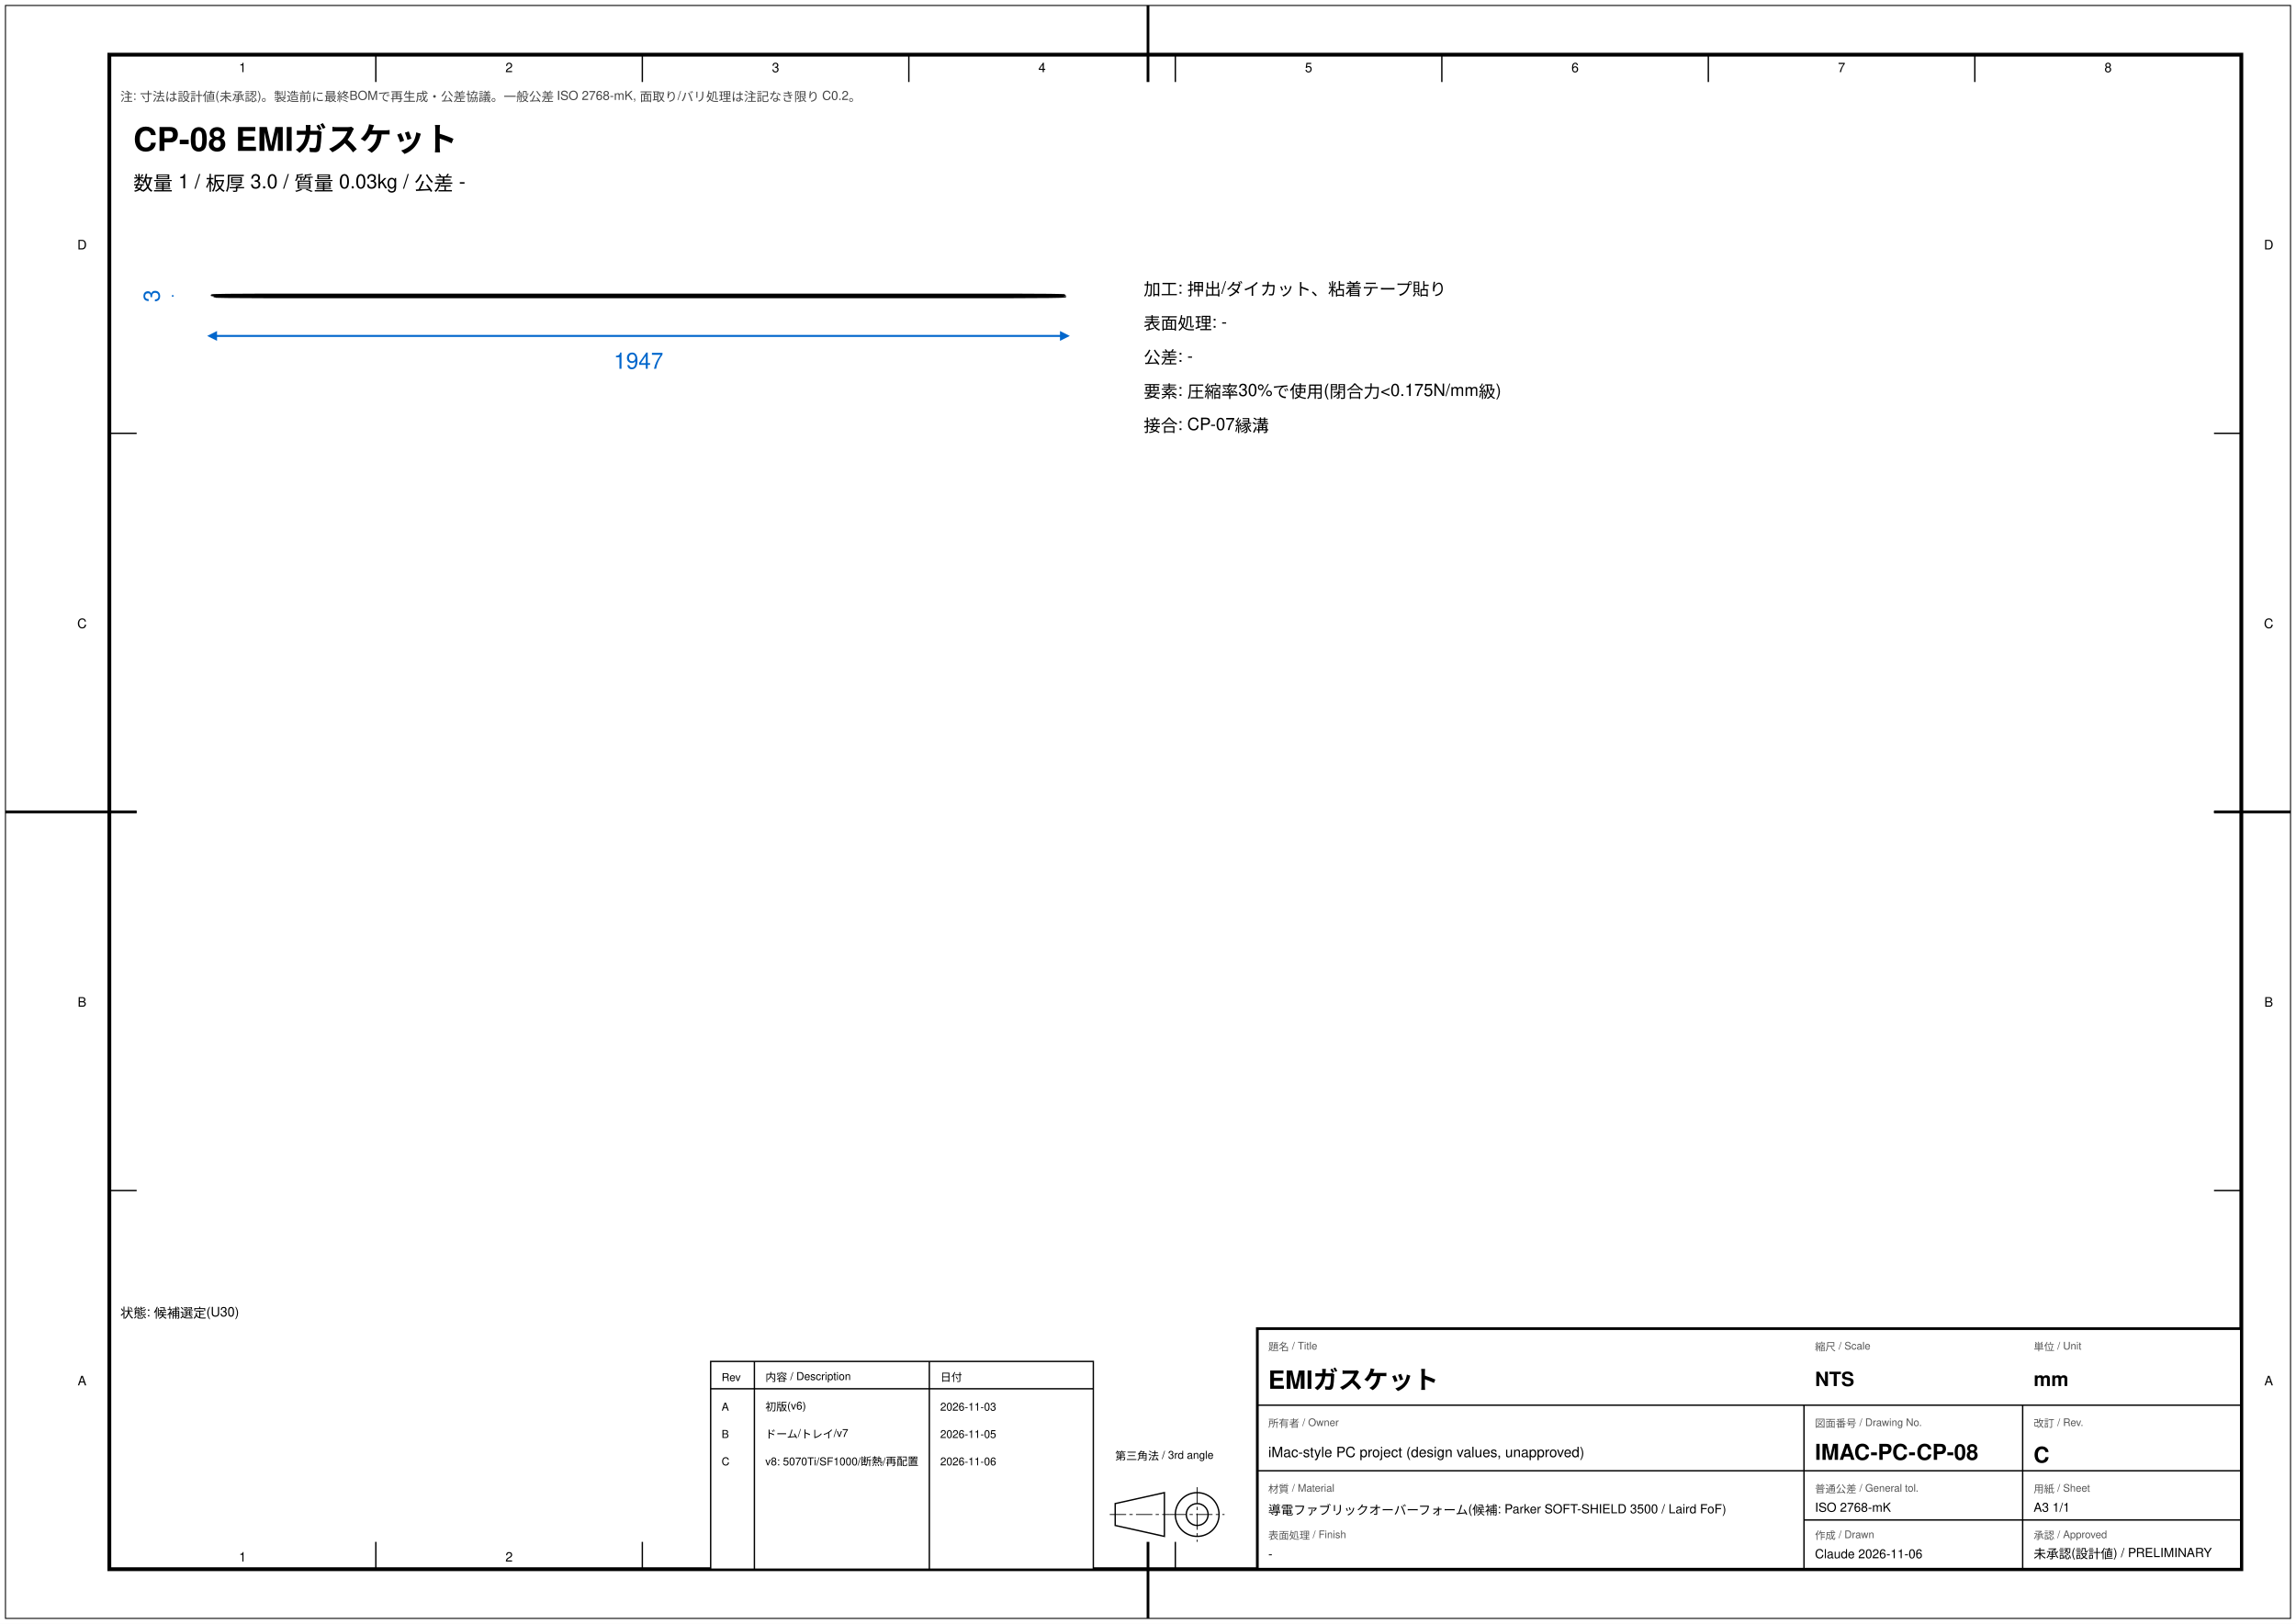
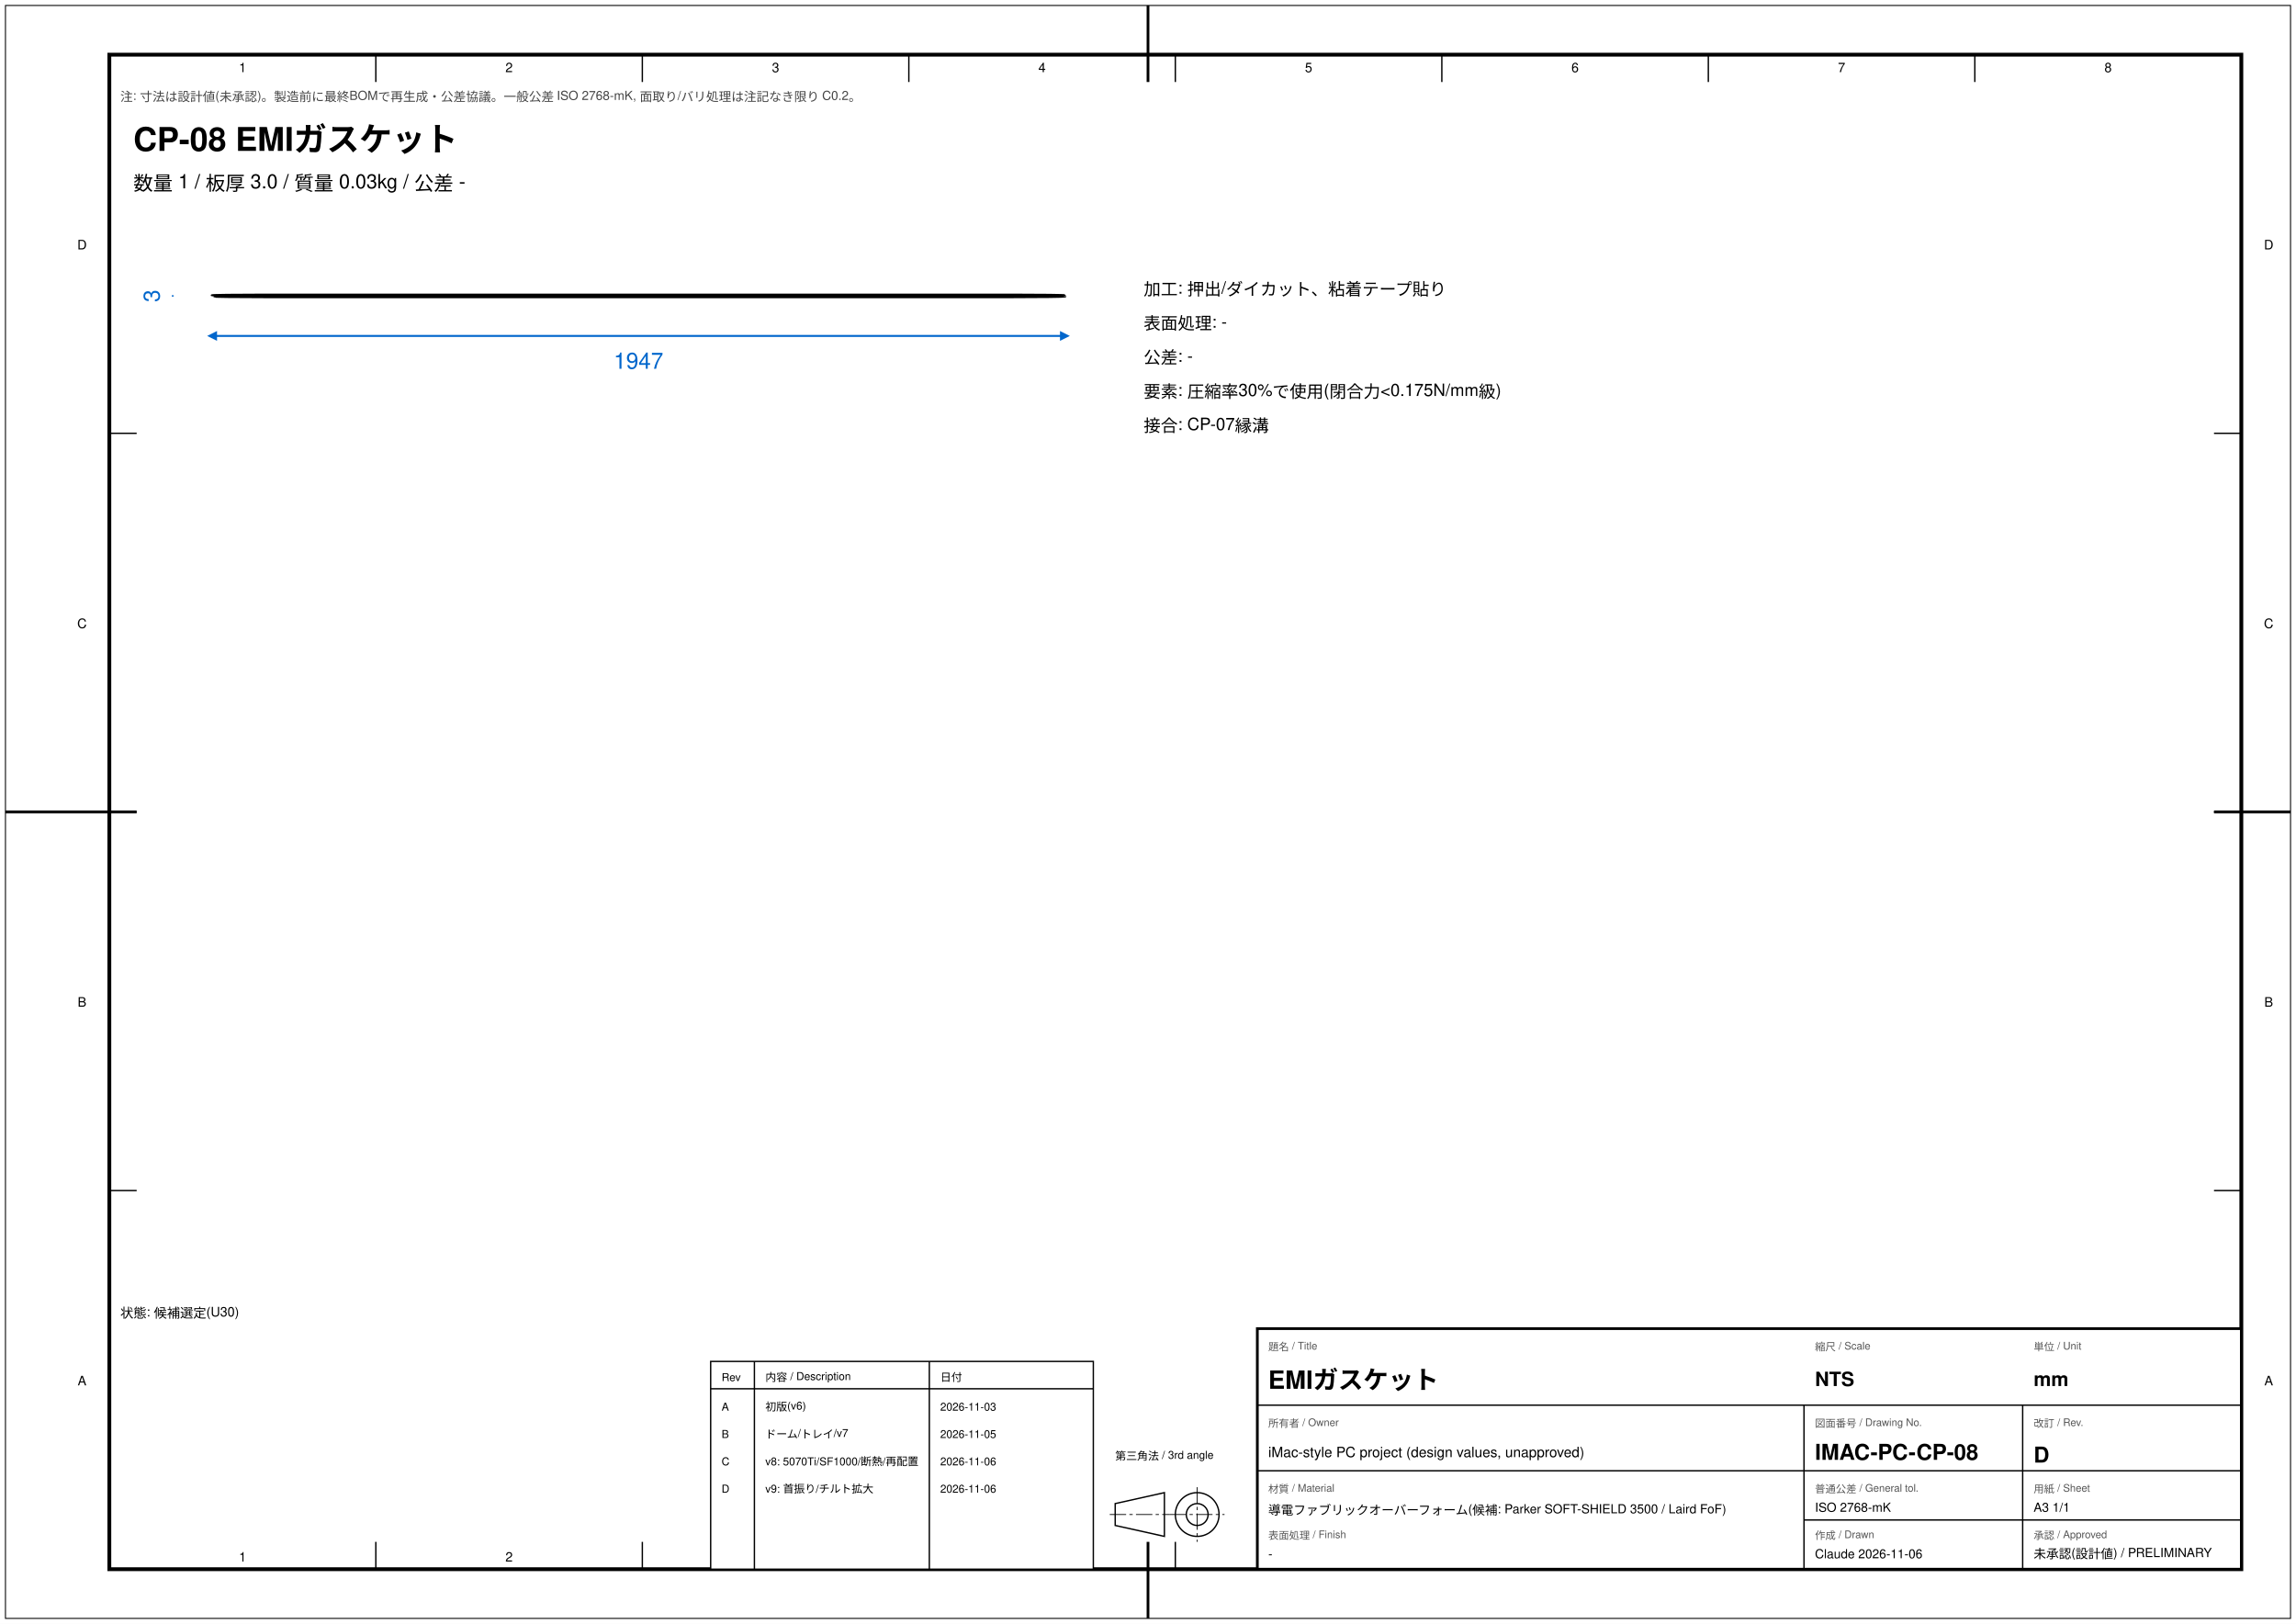
<svg xmlns="http://www.w3.org/2000/svg" viewBox="0 0 420 297" font-family="Helvetica,Arial,sans-serif">
  <defs>
    <marker id="a" markerWidth="5" markerHeight="5" refX="2.5" refY="2.5" orient="auto-start-reverse">
      <path d="M0,0 L5,2.5 L0,5 z" fill="#06c" />
    </marker>
  </defs>
  <rect width="100%" height="100%" fill="#fff" />
  <rect x="1" y="1" width="418" height="295" fill="none" stroke="#000" stroke-width=".18" />
  <rect x="20" y="10" width="390" height="277" fill="none" stroke="#000" stroke-width=".7" />
  <line x1="68.75" y1="10" x2="68.75" y2="15" stroke="#000" stroke-width="0.25" />
  <line x1="68.75" y1="287" x2="68.75" y2="282" stroke="#000" stroke-width="0.25" />
  <text x="44.38" y="13.20" font-size="2.4" text-anchor="middle" font-weight="normal" fill="#000">1</text>
  <text x="44.38" y="285.60" font-size="2.4" text-anchor="middle" font-weight="normal" fill="#000">1</text>
  <line x1="117.5" y1="10" x2="117.5" y2="15" stroke="#000" stroke-width="0.25" />
  <line x1="117.5" y1="287" x2="117.5" y2="282" stroke="#000" stroke-width="0.25" />
  <text x="93.12" y="13.20" font-size="2.4" text-anchor="middle" font-weight="normal" fill="#000">2</text>
  <text x="93.12" y="285.60" font-size="2.4" text-anchor="middle" font-weight="normal" fill="#000">2</text>
  <line x1="166.25" y1="10" x2="166.25" y2="15" stroke="#000" stroke-width="0.25" />
  <line x1="166.25" y1="287" x2="166.25" y2="282" stroke="#000" stroke-width="0.25" />
  <text x="141.88" y="13.20" font-size="2.4" text-anchor="middle" font-weight="normal" fill="#000">3</text>
  <text x="141.88" y="285.60" font-size="2.4" text-anchor="middle" font-weight="normal" fill="#000">3</text>
  <line x1="215.0" y1="10" x2="215.0" y2="15" stroke="#000" stroke-width="0.25" />
  <line x1="215.0" y1="287" x2="215.0" y2="282" stroke="#000" stroke-width="0.25" />
  <text x="190.62" y="13.20" font-size="2.4" text-anchor="middle" font-weight="normal" fill="#000">4</text>
  <text x="190.62" y="285.60" font-size="2.4" text-anchor="middle" font-weight="normal" fill="#000">4</text>
  <line x1="263.75" y1="10" x2="263.75" y2="15" stroke="#000" stroke-width="0.25" />
  <line x1="263.75" y1="287" x2="263.75" y2="282" stroke="#000" stroke-width="0.25" />
  <text x="239.38" y="13.20" font-size="2.4" text-anchor="middle" font-weight="normal" fill="#000">5</text>
  <text x="239.38" y="285.60" font-size="2.4" text-anchor="middle" font-weight="normal" fill="#000">5</text>
  <line x1="312.5" y1="10" x2="312.5" y2="15" stroke="#000" stroke-width="0.25" />
  <line x1="312.5" y1="287" x2="312.5" y2="282" stroke="#000" stroke-width="0.25" />
  <text x="288.12" y="13.20" font-size="2.4" text-anchor="middle" font-weight="normal" fill="#000">6</text>
  <text x="288.12" y="285.60" font-size="2.4" text-anchor="middle" font-weight="normal" fill="#000">6</text>
  <line x1="361.25" y1="10" x2="361.25" y2="15" stroke="#000" stroke-width="0.25" />
  <line x1="361.25" y1="287" x2="361.25" y2="282" stroke="#000" stroke-width="0.25" />
  <text x="336.88" y="13.20" font-size="2.4" text-anchor="middle" font-weight="normal" fill="#000">7</text>
  <text x="336.88" y="285.60" font-size="2.4" text-anchor="middle" font-weight="normal" fill="#000">7</text>
  <text x="385.62" y="13.20" font-size="2.4" text-anchor="middle" font-weight="normal" fill="#000">8</text>
  <text x="385.62" y="285.60" font-size="2.4" text-anchor="middle" font-weight="normal" fill="#000">8</text>
  <line x1="20" y1="79.25" x2="25" y2="79.25" stroke="#000" stroke-width="0.25" />
  <line x1="410" y1="79.25" x2="405" y2="79.25" stroke="#000" stroke-width="0.25" />
  <line x1="20" y1="148.5" x2="25" y2="148.5" stroke="#000" stroke-width="0.25" />
  <line x1="410" y1="148.5" x2="405" y2="148.5" stroke="#000" stroke-width="0.25" />
  <line x1="20" y1="217.75" x2="25" y2="217.75" stroke="#000" stroke-width="0.25" />
  <line x1="410" y1="217.75" x2="405" y2="217.75" stroke="#000" stroke-width="0.25" />
  <text x="15.00" y="45.62" font-size="2.4" text-anchor="middle" font-weight="normal" fill="#000">D</text>
  <text x="415.00" y="45.62" font-size="2.4" text-anchor="middle" font-weight="normal" fill="#000">D</text>
  <text x="15.00" y="114.88" font-size="2.4" text-anchor="middle" font-weight="normal" fill="#000">C</text>
  <text x="415.00" y="114.88" font-size="2.4" text-anchor="middle" font-weight="normal" fill="#000">C</text>
  <text x="15.00" y="184.12" font-size="2.4" text-anchor="middle" font-weight="normal" fill="#000">B</text>
  <text x="415.00" y="184.12" font-size="2.4" text-anchor="middle" font-weight="normal" fill="#000">B</text>
  <text x="15.00" y="253.38" font-size="2.4" text-anchor="middle" font-weight="normal" fill="#000">A</text>
  <text x="415.00" y="253.38" font-size="2.4" text-anchor="middle" font-weight="normal" fill="#000">A</text>
  <line x1="1" y1="148.5" x2="25" y2="148.5" stroke="#000" stroke-width="0.5" />
  <line x1="405" y1="148.5" x2="419" y2="148.5" stroke="#000" stroke-width="0.5" />
  <line x1="210.0" y1="1" x2="210.0" y2="15" stroke="#000" stroke-width="0.5" />
  <line x1="210.0" y1="282" x2="210.0" y2="296" stroke="#000" stroke-width="0.5" />
  <rect x="230" y="243" width="180" height="44" fill="#fff" stroke="#000" stroke-width=".5" />
  <line x1="230" y1="257" x2="410" y2="257" stroke="#000" stroke-width="0.25" />
  <line x1="230" y1="269" x2="410" y2="269" stroke="#000" stroke-width="0.25" />
  <line x1="330" y1="257" x2="330" y2="287" stroke="#000" stroke-width="0.25" />
  <line x1="370" y1="257" x2="370" y2="287" stroke="#000" stroke-width="0.25" />
  <line x1="330" y1="278" x2="410" y2="278" stroke="#000" stroke-width="0.25" />
  <text x="232.00" y="247.00" font-size="1.9" text-anchor="start" font-weight="normal" fill="#555">題名 / Title</text>
  <text x="232.00" y="254.00" font-size="4.6" text-anchor="start" font-weight="bold" fill="#000">EMIガスケット</text>
  <text x="232.00" y="261.00" font-size="1.9" text-anchor="start" font-weight="normal" fill="#555">所有者 / Owner</text>
  <text x="232.00" y="266.50" font-size="2.6" text-anchor="start" font-weight="normal" fill="#000">iMac-style PC project (design values, unapproved)</text>
  <text x="232.00" y="273.00" font-size="1.9" text-anchor="start" font-weight="normal" fill="#555">材質 / Material</text>
  <text x="232.00" y="277.00" font-size="2.3" text-anchor="start" font-weight="normal" fill="#000">導電ファブリックオーバーフォーム(候補: Parker SOFT-SHIELD 3500 / Laird FoF)</text>
  <text x="232.00" y="281.50" font-size="1.9" text-anchor="start" font-weight="normal" fill="#555">表面処理 / Finish</text>
  <text x="232.00" y="285.00" font-size="2.3" text-anchor="start" font-weight="normal" fill="#000">-</text>
  <text x="332.00" y="261.00" font-size="1.9" text-anchor="start" font-weight="normal" fill="#555">図面番号 / Drawing No.</text>
  <text x="332.00" y="267.00" font-size="4.0" text-anchor="start" font-weight="bold" fill="#000">IMAC-PC-CP-08</text>
  <text x="332.00" y="273.00" font-size="1.9" text-anchor="start" font-weight="normal" fill="#555">普通公差 / General tol.</text>
  <text x="332.00" y="276.50" font-size="2.3" text-anchor="start" font-weight="normal" fill="#000">ISO 2768-mK</text>
  <text x="372.00" y="261.00" font-size="1.9" text-anchor="start" font-weight="normal" fill="#555">改訂 / Rev.</text>
-   <text x="372.00" y="267.50" font-size="4.0" text-anchor="start" font-weight="bold" fill="#000">C</text>
+   <text x="372.00" y="267.50" font-size="4.0" text-anchor="start" font-weight="bold" fill="#000">D</text>
  <text x="372.00" y="273.00" font-size="1.9" text-anchor="start" font-weight="normal" fill="#555">用紙 / Sheet</text>
  <text x="372.00" y="276.50" font-size="2.3" text-anchor="start" font-weight="normal" fill="#000">A3  1/1</text>
  <text x="332.00" y="247.00" font-size="1.9" text-anchor="start" font-weight="normal" fill="#555">縮尺 / Scale</text>
  <text x="332.00" y="253.50" font-size="3.6" text-anchor="start" font-weight="bold" fill="#000">NTS</text>
  <text x="372.00" y="247.00" font-size="1.9" text-anchor="start" font-weight="normal" fill="#555">単位 / Unit</text>
  <text x="372.00" y="253.50" font-size="3.6" text-anchor="start" font-weight="bold" fill="#000">mm</text>
  <text x="332.00" y="281.50" font-size="1.9" text-anchor="start" font-weight="normal" fill="#555">作成 / Drawn</text>
  <text x="332.00" y="285.00" font-size="2.3" text-anchor="start" font-weight="normal" fill="#000">Claude 2026-11-06</text>
  <text x="372.00" y="281.50" font-size="1.9" text-anchor="start" font-weight="normal" fill="#555">承認 / Approved</text>
  <text x="372.00" y="285.00" font-size="2.3" text-anchor="start" font-weight="normal" fill="#000">未承認(設計値) / PRELIMINARY</text>
  <g transform="translate(204,273)" stroke="#000" stroke-width=".25" fill="none">
    <path d="M0,2 L9,0 L9,8 L0,6 Z" />
    <line x1="-1" y1="4" x2="10" y2="4" stroke="#000" stroke-width="0.15" stroke-dasharray="3,0.6,0.6,0.6" />
    <circle cx="15" cy="4" r="4" />
    <circle cx="15" cy="4" r="2" />
    <line x1="10" y1="4" x2="20" y2="4" stroke="#000" stroke-width="0.15" stroke-dasharray="3,0.6,0.6,0.6" />
    <line x1="15" y1="-1" x2="15" y2="9" stroke="#000" stroke-width="0.15" stroke-dasharray="3,0.6,0.6,0.6" />
  </g>
  <text x="204.00" y="267.00" font-size="2.0" text-anchor="start" font-weight="normal" fill="#000">第三角法 / 3rd angle</text>
  <rect x="130" y="249" width="70" height="38" fill="#fff" stroke="#000" stroke-width=".25" />
  <line x1="130" y1="254" x2="200" y2="254" stroke="#000" stroke-width="0.25" />
  <line x1="138" y1="249" x2="138" y2="287" stroke="#000" stroke-width="0.25" />
  <line x1="170" y1="249" x2="170" y2="287" stroke="#000" stroke-width="0.25" />
  <text x="132.00" y="252.60" font-size="2.0" text-anchor="start" font-weight="normal" fill="#000">Rev</text>
  <text x="140.00" y="252.60" font-size="2.0" text-anchor="start" font-weight="normal" fill="#000">内容 / Description</text>
  <text x="172.00" y="252.60" font-size="2.0" text-anchor="start" font-weight="normal" fill="#000">日付</text>
  <text x="132.00" y="258.00" font-size="2.0" text-anchor="start" font-weight="normal" fill="#000">A</text>
  <text x="140.00" y="258.00" font-size="2.0" text-anchor="start" font-weight="normal" fill="#000">初版(v6)</text>
  <text x="172.00" y="258.00" font-size="2.0" text-anchor="start" font-weight="normal" fill="#000">2026-11-03</text>
  <text x="132.00" y="263.00" font-size="2.0" text-anchor="start" font-weight="normal" fill="#000">B</text>
  <text x="140.00" y="263.00" font-size="2.0" text-anchor="start" font-weight="normal" fill="#000">ドーム/トレイ/v7</text>
  <text x="172.00" y="263.00" font-size="2.0" text-anchor="start" font-weight="normal" fill="#000">2026-11-05</text>
  <text x="132.00" y="268.00" font-size="2.0" text-anchor="start" font-weight="normal" fill="#000">C</text>
  <text x="140.00" y="268.00" font-size="2.0" text-anchor="start" font-weight="normal" fill="#000">v8: 5070Ti/SF1000/断熱/再配置</text>
  <text x="172.00" y="268.00" font-size="2.0" text-anchor="start" font-weight="normal" fill="#000">2026-11-06</text>
+   <text x="132.00" y="273.00" font-size="2.0" text-anchor="start" font-weight="normal" fill="#000">D</text>
+   <text x="140.00" y="273.00" font-size="2.0" text-anchor="start" font-weight="normal" fill="#000">v9: 首振り/チルト拡大</text>
+   <text x="172.00" y="273.00" font-size="2.0" text-anchor="start" font-weight="normal" fill="#000">2026-11-06</text>
  <text x="22.00" y="241.00" font-size="2.4" text-anchor="start" font-weight="normal" fill="#000">状態: 候補選定(U30)</text>
  <text x="22.00" y="18.50" font-size="2.3" text-anchor="start" font-weight="normal" fill="#444">注: 寸法は設計値(未承認)。製造前に最終BOMで再生成・公差協議。一般公差 ISO 2768-mK, 面取り/バリ処理は注記なき限り C0.2。</text>
  <g transform="translate(22,18) scale(1.2)">
    <text x="2" y="8" font-size="5" font-weight="bold">CP-08 EMIガスケット</text>
    <text x="2" y="14" font-size="3">数量 1 / 板厚 3.0 / 質量 0.03kg / 公差 -</text>
    <rect x="14" y="30" width="130.0" height="0.2" rx="8.0" fill="#eef2f6" stroke="#000" stroke-width=".5" />
    <line x1="14" y1="36.2" x2="144.0" y2="36.2" stroke="#06c" stroke-width=".3" marker-start="url(#a)" marker-end="url(#a)" />
    <text x="79.0" y="41.2" font-size="3.4" text-anchor="middle" fill="#06c">1947</text>
    <line x1="8" y1="30" x2="8" y2="30.2" stroke="#06c" stroke-width=".3" />
    <text x="6" y="30.1" font-size="3.4" text-anchor="middle" fill="#06c" transform="rotate(-90 6 30.10015)">3</text>
    <text x="156" y="30" font-size="2.6">加工: 押出/ダイカット、粘着テープ貼り</text>
    <text x="156" y="35.2" font-size="2.6">表面処理: -</text>
    <text x="156" y="40.4" font-size="2.6">公差: -</text>
    <text x="156" y="45.6" font-size="2.6">要素: 圧縮率30%で使用(閉合力&lt;0.175N/mm級)</text>
    <text x="156" y="50.8" font-size="2.6">接合: CP-07縁溝</text>
  </g>
</svg>
